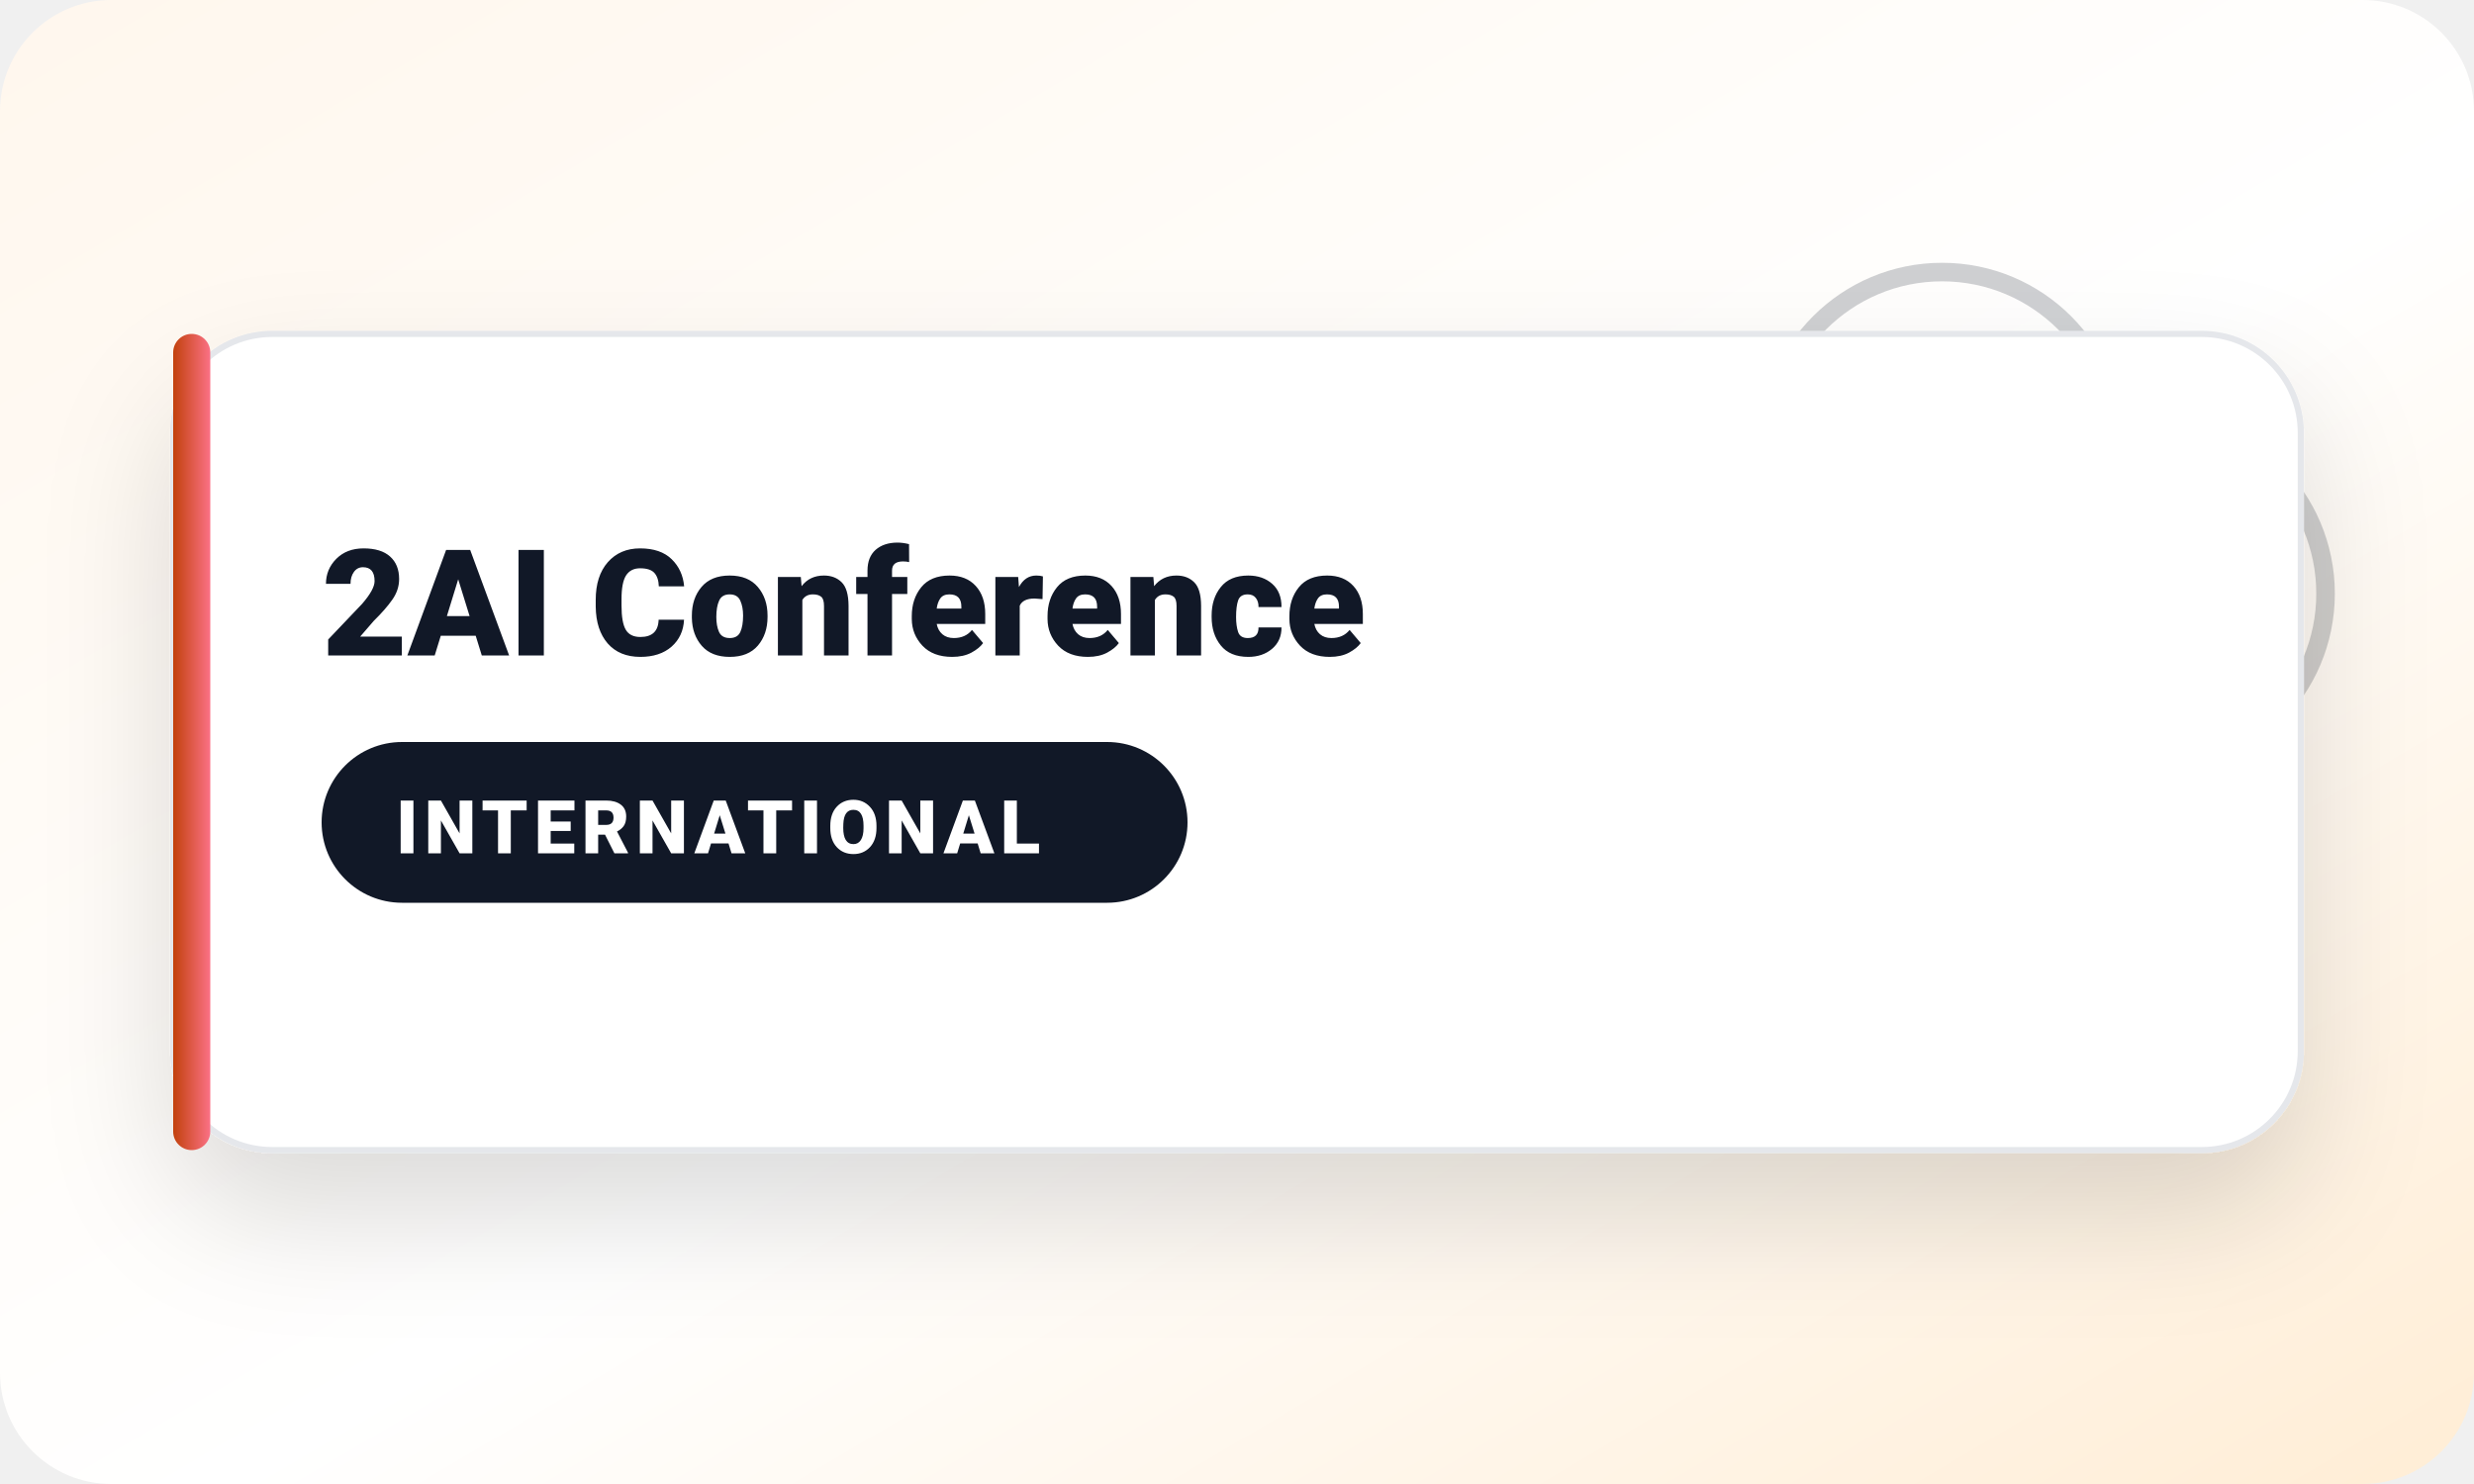
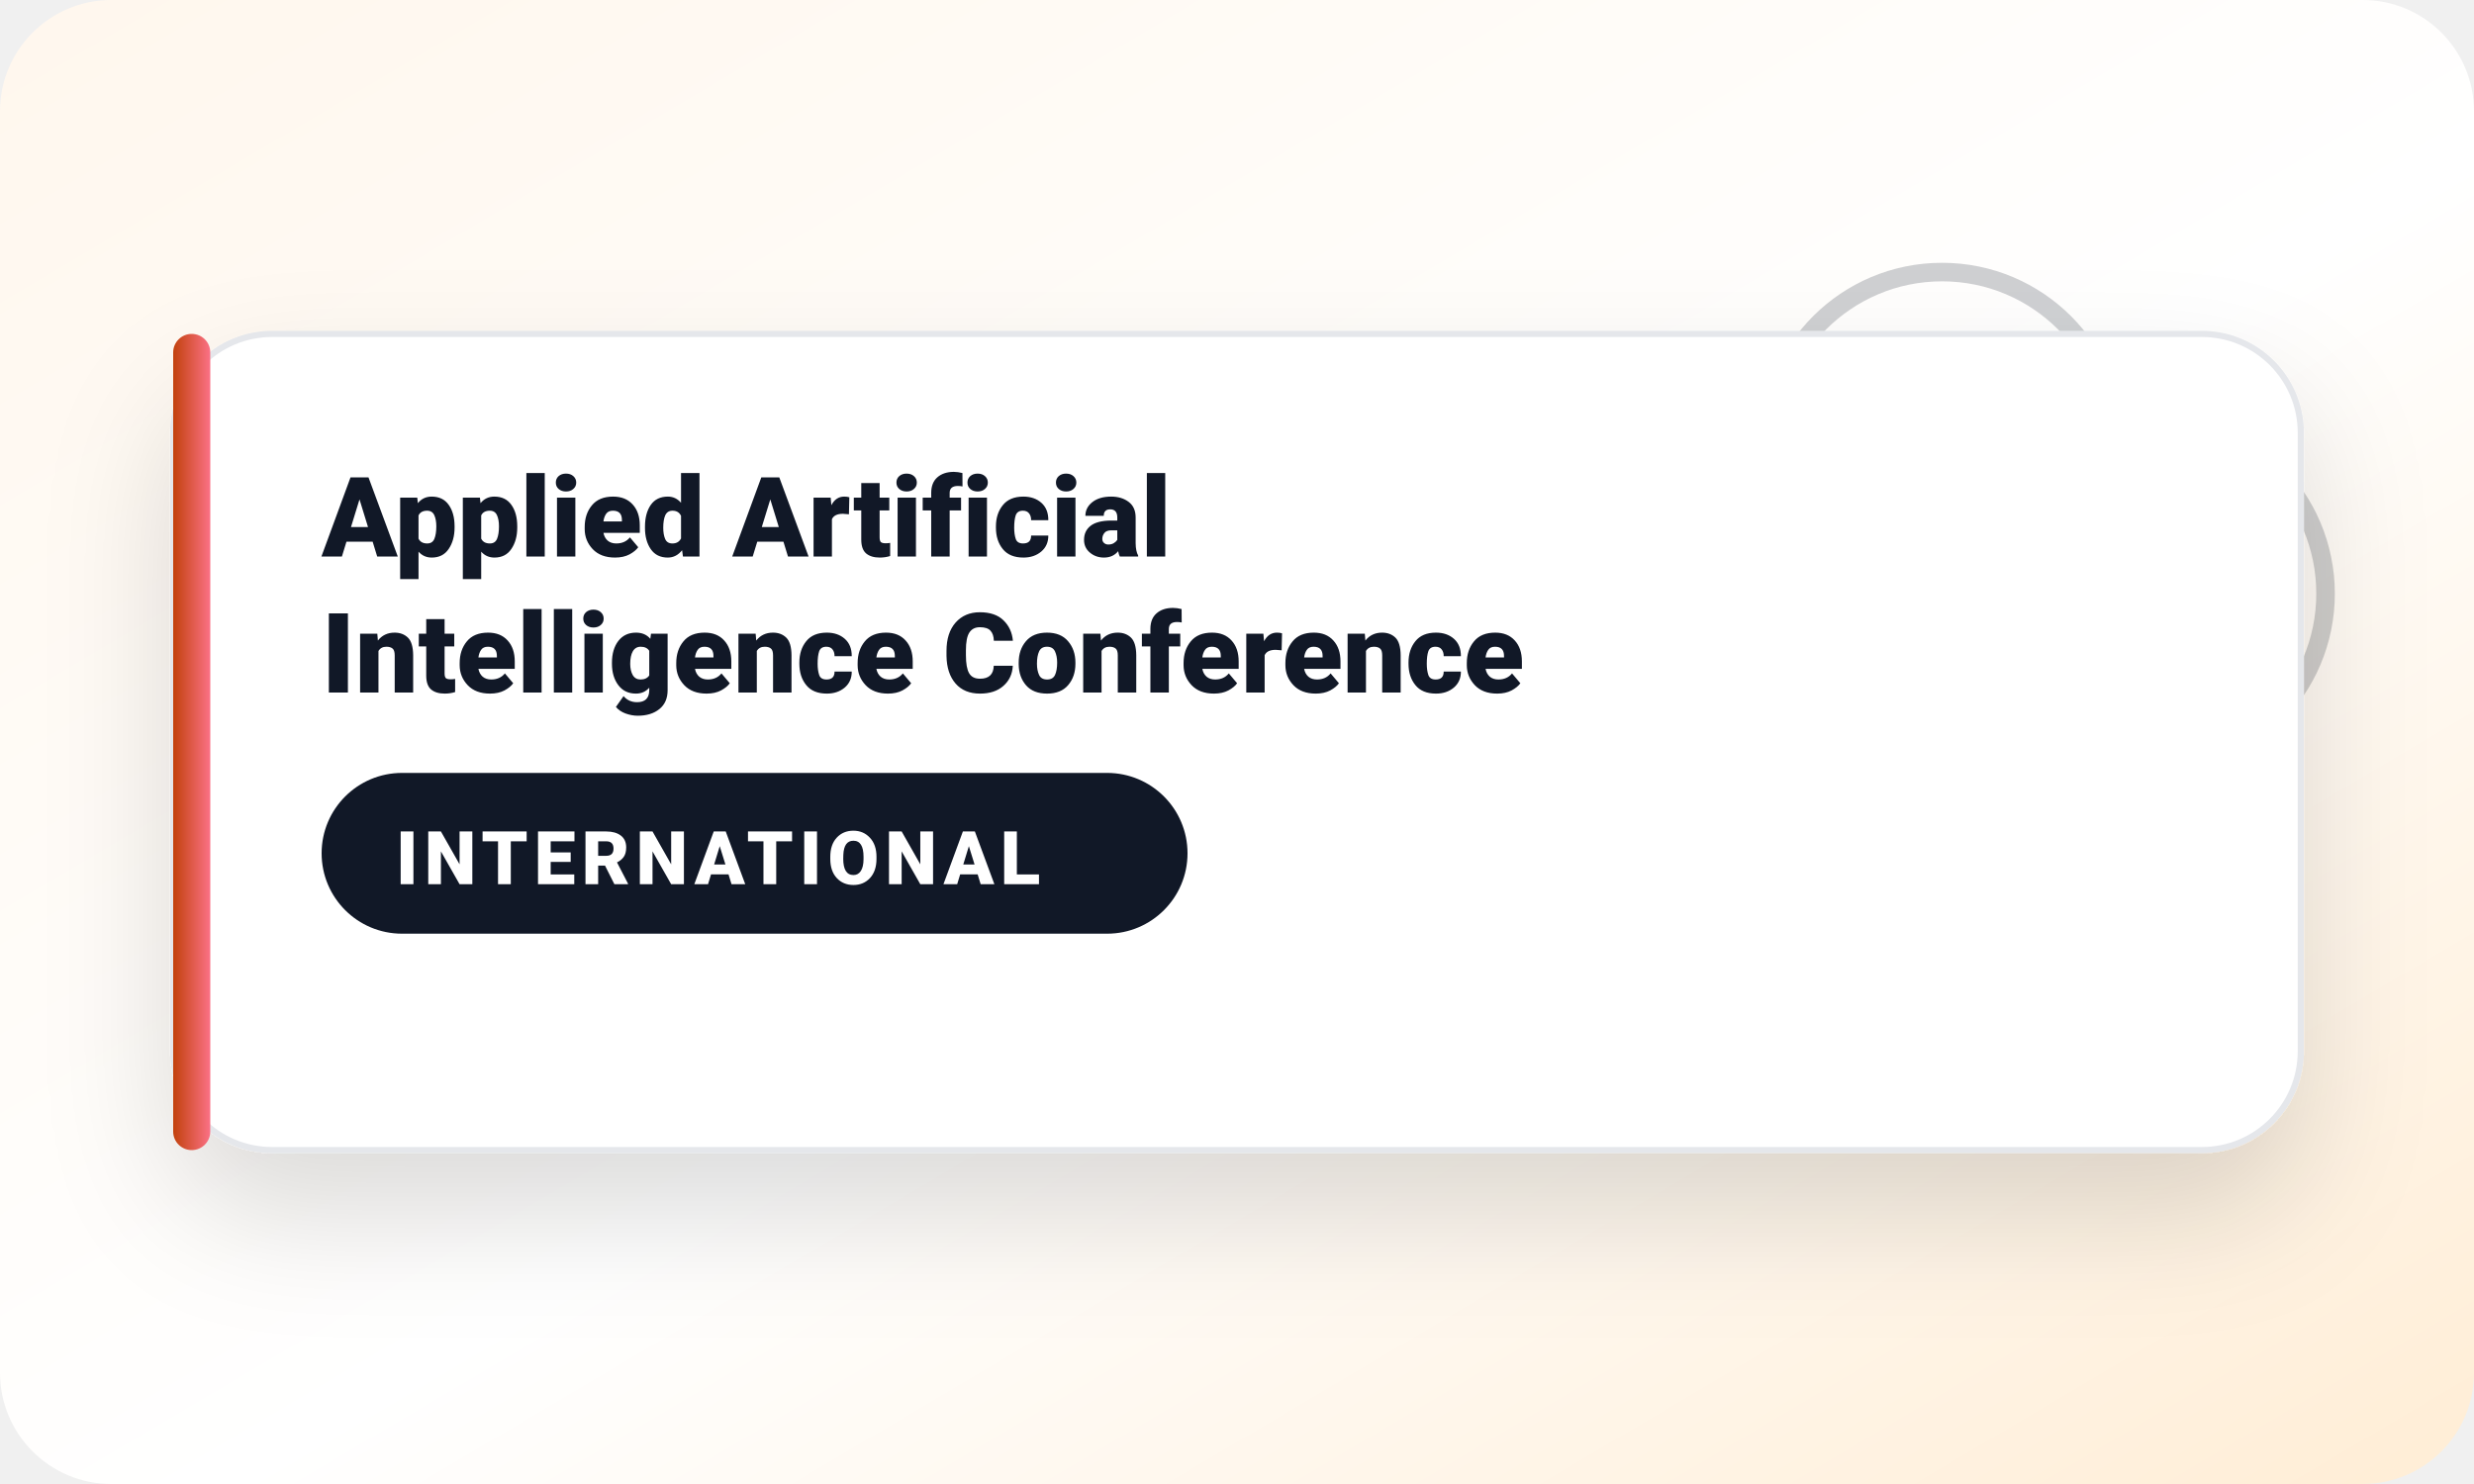
<svg xmlns="http://www.w3.org/2000/svg" width="400" height="240" viewBox="0 0 400 240" fill="none" role="img" aria-label="2AI Conference banner">
  <defs>
    <linearGradient id="bg" x1="0" y1="0" x2="1" y2="1">
      <stop offset="0" stop-color="#fff7ed" />
      <stop offset="0.55" stop-color="#ffffff" />
      <stop offset="1" stop-color="#ffedd5" />
    </linearGradient>
    <linearGradient id="accent" x1="0" y1="0" x2="1" y2="0">
      <stop offset="0" stop-color="#c2410c" />
      <stop offset="1" stop-color="#fb7185" />
    </linearGradient>
    <filter id="softShadow" x="-20%" y="-20%" width="140%" height="160%" color-interpolation-filters="sRGB">
      <feDropShadow dx="0" dy="10" stdDeviation="10" flood-color="#000" flood-opacity="0.14" />
    </filter>
  </defs>
  <rect width="400" height="240" rx="18" fill="url(#bg)" />
  <g opacity="0.20" fill="none" stroke="#111827" stroke-width="3">
    <circle cx="314" cy="72" r="28" />
    <circle cx="348" cy="96" r="28" />
    <path d="M298 156h74" />
    <path d="M298 168h54" />
  </g>
  <g filter="url(#softShadow)">
    <rect x="28" y="54" width="344" height="132" rx="16" fill="#ffffff" />
    <rect x="28" y="54" width="344" height="132" rx="16" fill="none" stroke="#e5e7eb" />
  </g>
  <rect x="28" y="54" width="6" height="132" rx="3" fill="url(#accent)" />
-   <text x="52" y="106" font-family="ui-sans-serif, -apple-system, BlinkMacSystemFont, 'Segoe UI', Roboto, Helvetica, Arial" font-size="24" font-weight="900" fill="#111827">2AI Conference</text>
+   <text x="52" y="90" font-family="ui-sans-serif, -apple-system, BlinkMacSystemFont, 'Segoe UI', Roboto, Helvetica, Arial" font-size="18" font-weight="900" fill="#111827">Applied Artificial</text>
+   <text x="52" y="112" font-family="ui-sans-serif, -apple-system, BlinkMacSystemFont, 'Segoe UI', Roboto, Helvetica, Arial" font-size="18" font-weight="900" fill="#111827">Intelligence Conference</text>
  <g>
-     <rect x="52" y="120" width="140" height="26" rx="13" fill="#111827" />
-     <text x="64" y="138" font-family="ui-sans-serif, -apple-system, BlinkMacSystemFont, 'Segoe UI', Roboto, Helvetica, Arial" font-size="12" font-weight="900" fill="#ffffff" letter-spacing="0.08em">INTERNATIONAL</text>
+     <rect x="52" y="125" width="140" height="26" rx="13" fill="#111827" />
+     <text x="64" y="143" font-family="ui-sans-serif, -apple-system, BlinkMacSystemFont, 'Segoe UI', Roboto, Helvetica, Arial" font-size="12" font-weight="900" fill="#ffffff" letter-spacing="0.08em">INTERNATIONAL</text>
  </g>
  <path d="M332 84c-10 2-18 6-24 12" stroke="#fb7185" stroke-width="3" opacity="0.0">
    <animate attributeName="opacity" values="0;0.9;0" dur="2.6s" repeatCount="indefinite" />
  </path>
</svg>
